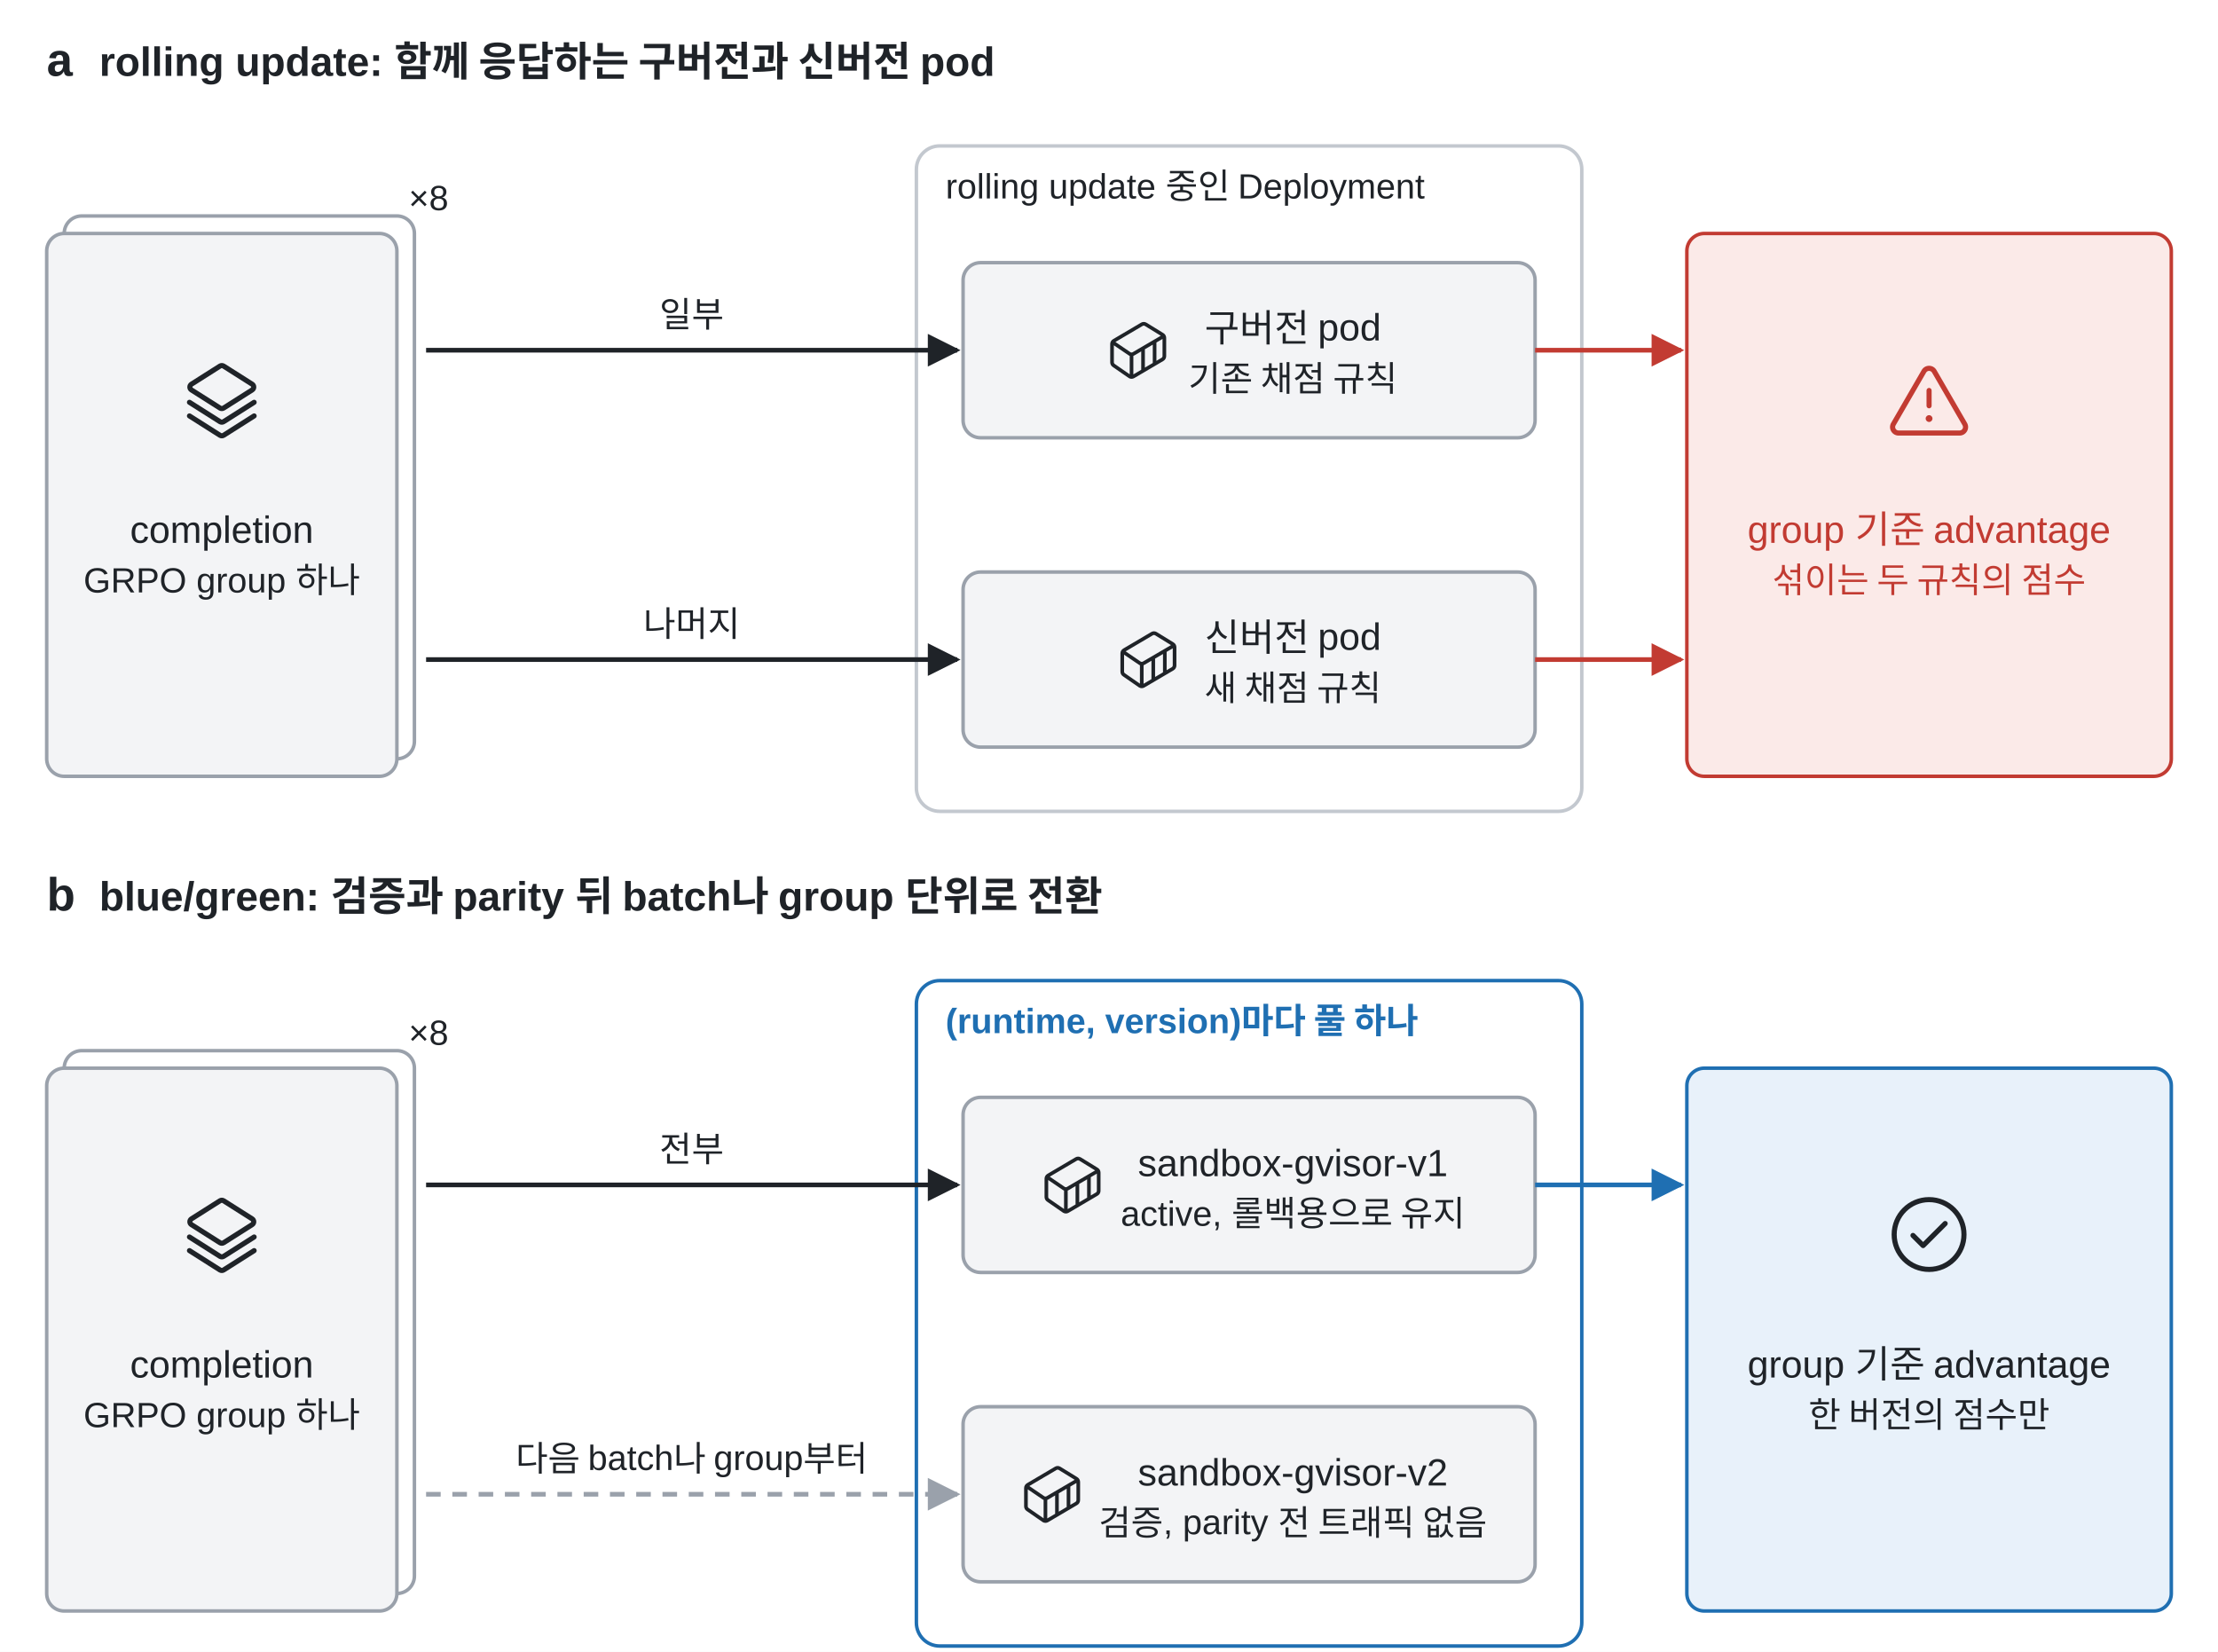
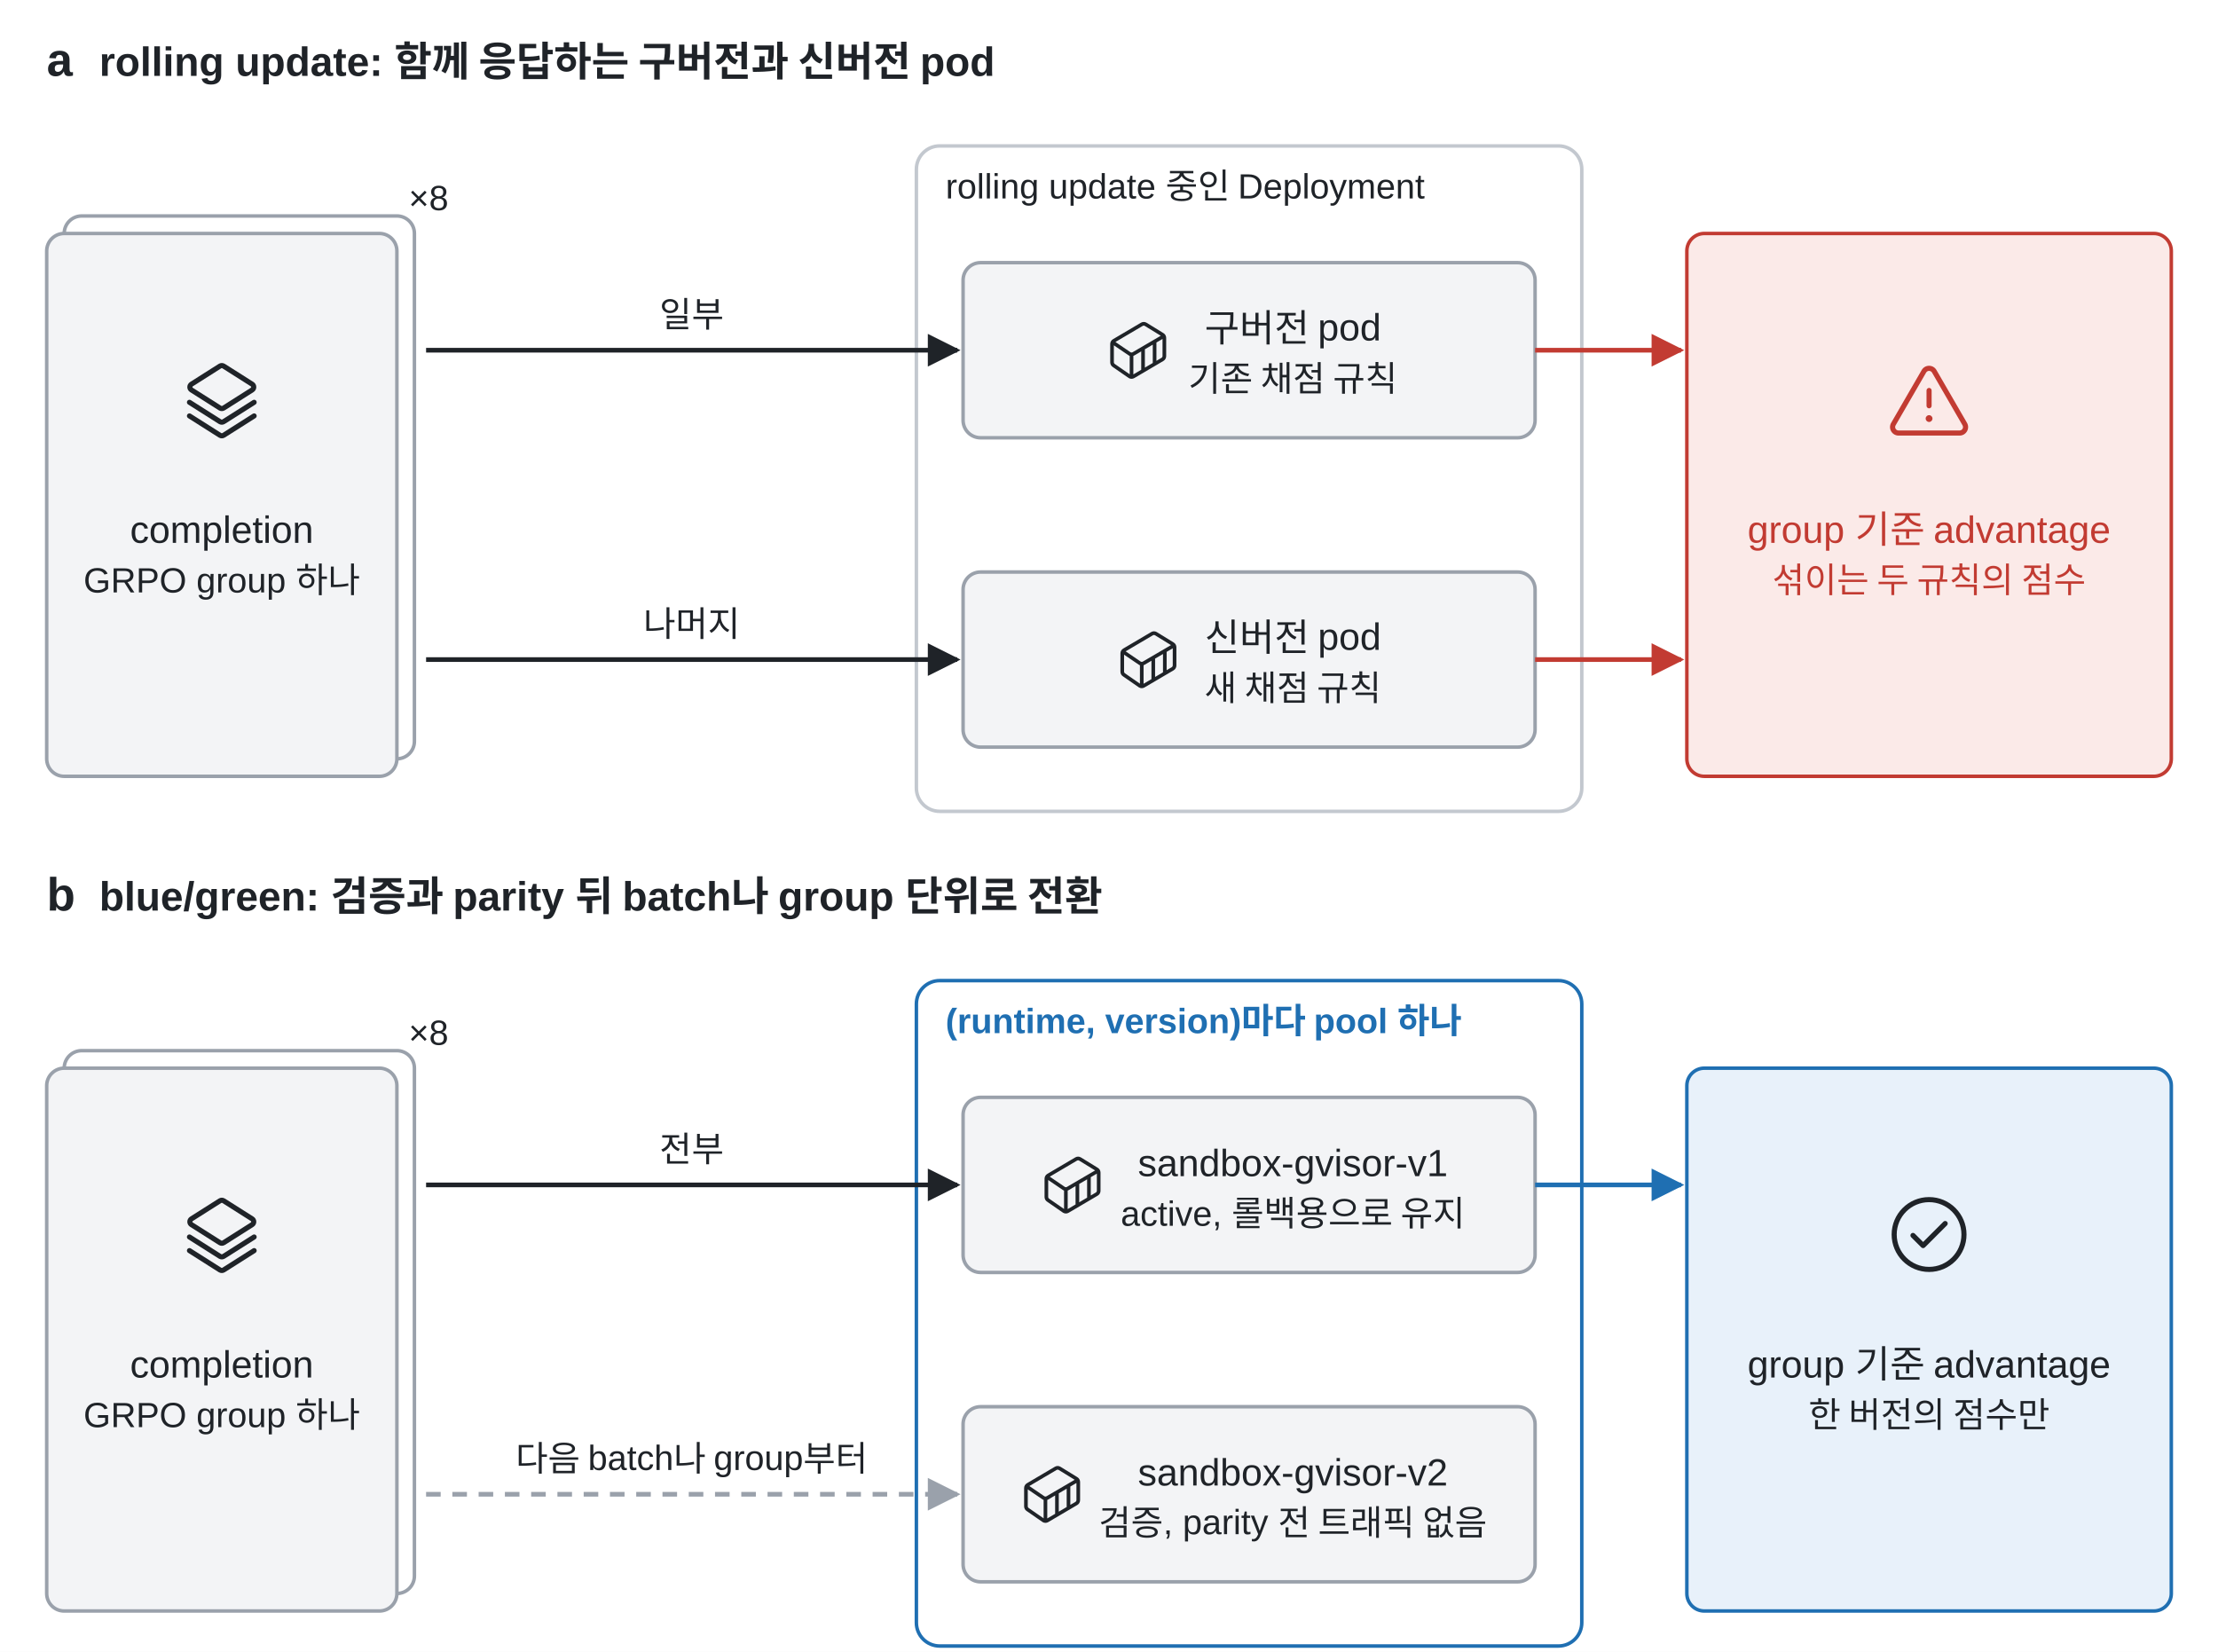
<svg xmlns="http://www.w3.org/2000/svg" width="760px" height="566px" viewBox="0 0 760 566" font-family="Pretendard, 'Apple SD Gothic Neo', 'Noto Sans KR', 'Malgun Gothic', Arial, sans-serif">
  <defs>
    <marker id="head-ink" viewBox="0 0 10 10" refX="9" refY="5" markerWidth="7" markerHeight="7" orient="auto-start-reverse">
      <path d="M0,0 L10,5 L0,10 z" fill="#1F2328" />
    </marker>
    <marker id="head-red" viewBox="0 0 10 10" refX="9" refY="5" markerWidth="7" markerHeight="7" orient="auto-start-reverse">
      <path d="M0,0 L10,5 L0,10 z" fill="#C23B32" />
    </marker>
    <marker id="head-accent" viewBox="0 0 10 10" refX="9" refY="5" markerWidth="7" markerHeight="7" orient="auto-start-reverse">
      <path d="M0,0 L10,5 L0,10 z" fill="#1F6FB2" />
    </marker>
    <marker id="head-muted" viewBox="0 0 10 10" refX="9" refY="5" markerWidth="7" markerHeight="7" orient="auto-start-reverse">
      <path d="M0,0 L10,5 L0,10 z" fill="#9AA1AB" />
    </marker>
  </defs>
  <rect width="100%" height="100%" fill="#FFFFFF" />
  <text x="16" y="26" font-size="16" font-weight="600" fill="#1F2328" text-anchor="start">a</text>
  <text x="34" y="26" font-size="14" font-weight="600" fill="#1F2328" text-anchor="start">rolling update: 함께 응답하는 구버전과 신버전 pod</text>
  <rect x="22" y="74" width="120" height="186" rx="6" fill="#FFFFFF" stroke="#9AA1AB" stroke-width="1.2" />
  <g id="n:answers-a">
    <rect x="16" y="80" width="120" height="186" rx="6" fill="#F3F4F6" stroke="#9AA1AB" stroke-width="1.2" />
  </g>
  <g transform="translate(62.0,123.0) scale(1.166667)" fill="#1F2328">
    <path d="M11.063 1.456a1.75 1.75 0 0 1 1.874 0l8.383 5.316a1.75 1.75 0 0 1 0 2.956l-8.383 5.316a1.75 1.75 0 0 1-1.874 0L2.68 9.728a1.75 1.75 0 0 1 0-2.956Zm1.071 1.267a.25.25 0 0 0-.268 0L3.483 8.039a.25.25 0 0 0 0 .422l8.383 5.316a.25.25 0 0 0 .268 0l8.383-5.316a.25.25 0 0 0 0-.422Z" />
    <path d="M1.867 12.324a.75.75 0 0 1 1.035-.232l8.964 5.685a.25.25 0 0 0 .268 0l8.964-5.685a.75.75 0 0 1 .804 1.267l-8.965 5.685a1.75 1.75 0 0 1-1.874 0l-8.965-5.685a.75.75 0 0 1-.231-1.035" />
    <path d="M1.867 16.324a.75.75 0 0 1 1.035-.232l8.964 5.685a.25.25 0 0 0 .268 0l8.964-5.685a.75.75 0 0 1 .804 1.267l-8.965 5.685a1.75 1.75 0 0 1-1.874 0l-8.965-5.685a.75.75 0 0 1-.231-1.035" />
  </g>
  <text x="76.0" y="186.0" font-size="13" fill="#1F2328" text-anchor="middle">completion</text>
  <text x="76.0" y="203.0" font-size="12" fill="#1F2328" text-anchor="middle">GRPO group 하나</text>
  <text x="140" y="72" font-size="12" fill="#1F2328" text-anchor="start">×8</text>
  <rect x="314" y="50" width="228" height="228" rx="8" fill="none" stroke="#C3C8CF" stroke-width="1.2" />
  <text x="324" y="68" font-size="12" fill="#1F2328" text-anchor="start">rolling update 중인 Deployment</text>
  <g id="n:old-a">
    <rect x="330" y="90" width="196" height="60" rx="6" fill="#F3F4F6" stroke="#9AA1AB" stroke-width="1.2" />
  </g>
  <g transform="translate(380.0,110.0) scale(0.8333333)" fill="#1F2328">
    <path d="M13.152.682a2.25 2.25 0 0 1 2.269 0l.007.004 6.957 4.276a2.28 2.28 0 0 1 1.126 1.964v7.516c0 .81-.432 1.56-1.133 1.968l-.002.001-11.964 7.037-.004.003c-.706.41-1.578.41-2.284 0l-.026-.015-6.503-4.502a2.27 2.27 0 0 1-1.096-1.943V9.438c0-.392.1-.77.284-1.1l.003-.006.014-.026c.197-.342.48-.627.82-.827h.002L13.152.681Zm.757 1.295h-.001L2.648 8.616l6.248 4.247a.78.78 0 0 0 .758-.01h.001l11.633-6.804-6.629-4.074a.75.75 0 0 0-.75.003ZM8.517 14.33a2.3 2.3 0 0 1-.393-.18l-.023-.014-6.102-4.147v7.003c0 .275.145.528.379.664l.025.014 6.114 4.232zM18 9.709l-3.25 1.9v7.548L18 17.245Zm-7.59 4.438-.002.002a2.3 2.3 0 0 1-.391.18v7.612l3.233-1.902v-7.552Zm9.09-5.316v7.532l2.124-1.25a.78.78 0 0 0 .387-.671V7.363Z" />
  </g>
  <text x="443.0" y="117.0" font-size="13" fill="#1F2328" text-anchor="middle">구버전 pod</text>
  <text x="443.0" y="134.0" font-size="12" fill="#1F2328" text-anchor="middle">기존 채점 규칙</text>
  <g id="n:new-a">
    <rect x="330" y="196" width="196" height="60" rx="6" fill="#F3F4F6" stroke="#9AA1AB" stroke-width="1.2" />
  </g>
  <g transform="translate(383.5,216.0) scale(0.8333333)" fill="#1F2328">
    <path d="M13.152.682a2.25 2.25 0 0 1 2.269 0l.007.004 6.957 4.276a2.28 2.28 0 0 1 1.126 1.964v7.516c0 .81-.432 1.56-1.133 1.968l-.002.001-11.964 7.037-.004.003c-.706.41-1.578.41-2.284 0l-.026-.015-6.503-4.502a2.27 2.27 0 0 1-1.096-1.943V9.438c0-.392.1-.77.284-1.1l.003-.006.014-.026c.197-.342.48-.627.82-.827h.002L13.152.681Zm.757 1.295h-.001L2.648 8.616l6.248 4.247a.78.78 0 0 0 .758-.01h.001l11.633-6.804-6.629-4.074a.75.75 0 0 0-.75.003ZM8.517 14.33a2.3 2.3 0 0 1-.393-.18l-.023-.014-6.102-4.147v7.003c0 .275.145.528.379.664l.025.014 6.114 4.232zM18 9.709l-3.25 1.9v7.548L18 17.245Zm-7.59 4.438-.002.002a2.3 2.3 0 0 1-.391.18v7.612l3.233-1.902v-7.552Zm9.09-5.316v7.532l2.124-1.25a.78.78 0 0 0 .387-.671V7.363Z" />
  </g>
  <text x="443.0" y="223.0" font-size="13" fill="#1F2328" text-anchor="middle">신버전 pod</text>
  <text x="443.0" y="240.0" font-size="12" fill="#1F2328" text-anchor="middle">새 채점 규칙</text>
  <path d="M146,120 L328,120" fill="none" stroke="#1F2328" stroke-width="1.6" marker-end="url(#head-ink)" />
  <text x="237.0" y="112" font-size="12" fill="#1F2328" text-anchor="middle">일부</text>
  <path d="M146,226 L328,226" fill="none" stroke="#1F2328" stroke-width="1.6" marker-end="url(#head-ink)" />
  <text x="237.0" y="218" font-size="12" fill="#1F2328" text-anchor="middle">나머지</text>
  <path d="M526,120 L576,120" fill="none" stroke="#C23B32" stroke-width="1.6" marker-end="url(#head-red)" />
  <path d="M526,226 L576,226" fill="none" stroke="#C23B32" stroke-width="1.6" marker-end="url(#head-red)" />
  <g id="n:outcome-a">
    <rect x="578" y="80" width="166" height="186" rx="6" fill="#FBEAE8" stroke="#C23B32" stroke-width="1.2" />
  </g>
  <g transform="translate(647.0,123.0) scale(1.166667)" fill="#C23B32">
    <path d="M13 17.5a1 1 0 1 1-2 0 1 1 0 0 1 2 0m-.25-8.25a.75.75 0 0 0-1.5 0v4.5a.75.75 0 0 0 1.5 0z" />
    <path d="M9.836 3.244c.963-1.665 3.365-1.665 4.328 0l8.967 15.504c.963 1.667-.24 3.752-2.165 3.752H3.034c-1.926 0-3.128-2.085-2.165-3.752Zm3.03.751a1.002 1.002 0 0 0-1.732 0L2.168 19.499A1.002 1.002 0 0 0 3.034 21h17.932a1.002 1.002 0 0 0 .866-1.5L12.866 3.994Z" />
  </g>
  <text x="661.0" y="186.0" font-size="13" fill="#C23B32" text-anchor="middle">group 기준 advantage</text>
  <text x="661.0" y="203.0" font-size="12" fill="#C23B32" text-anchor="middle">섞이는 두 규칙의 점수</text>
  <text x="16" y="312" font-size="16" font-weight="600" fill="#1F2328" text-anchor="start">b</text>
  <text x="34" y="312" font-size="14" font-weight="600" fill="#1F2328" text-anchor="start">blue/green: 검증과 parity 뒤 batch나 group 단위로 전환</text>
  <rect x="22" y="360" width="120" height="186" rx="6" fill="#FFFFFF" stroke="#9AA1AB" stroke-width="1.2" />
  <g id="n:answers-b">
    <rect x="16" y="366" width="120" height="186" rx="6" fill="#F3F4F6" stroke="#9AA1AB" stroke-width="1.2" />
  </g>
  <g transform="translate(62.0,409.0) scale(1.166667)" fill="#1F2328">
    <path d="M11.063 1.456a1.75 1.75 0 0 1 1.874 0l8.383 5.316a1.75 1.75 0 0 1 0 2.956l-8.383 5.316a1.75 1.75 0 0 1-1.874 0L2.68 9.728a1.75 1.75 0 0 1 0-2.956Zm1.071 1.267a.25.25 0 0 0-.268 0L3.483 8.039a.25.25 0 0 0 0 .422l8.383 5.316a.25.25 0 0 0 .268 0l8.383-5.316a.25.25 0 0 0 0-.422Z" />
    <path d="M1.867 12.324a.75.75 0 0 1 1.035-.232l8.964 5.685a.25.25 0 0 0 .268 0l8.964-5.685a.75.75 0 0 1 .804 1.267l-8.965 5.685a1.75 1.75 0 0 1-1.874 0l-8.965-5.685a.75.75 0 0 1-.231-1.035" />
    <path d="M1.867 16.324a.75.75 0 0 1 1.035-.232l8.964 5.685a.25.25 0 0 0 .268 0l8.964-5.685a.75.75 0 0 1 .804 1.267l-8.965 5.685a1.75 1.75 0 0 1-1.874 0l-8.965-5.685a.75.75 0 0 1-.231-1.035" />
  </g>
  <text x="76.0" y="472.0" font-size="13" fill="#1F2328" text-anchor="middle">completion</text>
  <text x="76.0" y="489.0" font-size="12" fill="#1F2328" text-anchor="middle">GRPO group 하나</text>
  <text x="140" y="358" font-size="12" fill="#1F2328" text-anchor="start">×8</text>
  <rect x="314" y="336" width="228" height="228" rx="8" fill="none" stroke="#1F6FB2" stroke-width="1.2" />
-   <text x="324" y="354" font-size="12" font-weight="600" fill="#1F6FB2" text-anchor="start">(runtime, version)마다 풀 하나</text>
+   <text x="324" y="354" font-size="12" font-weight="600" fill="#1F6FB2" text-anchor="start">(runtime, version)마다 pool 하나</text>
  <g id="n:v1-b">
    <rect x="330" y="376" width="196" height="60" rx="6" fill="#F3F4F6" stroke="#9AA1AB" stroke-width="1.2" />
  </g>
  <g transform="translate(357.5,396.0) scale(0.8333333)" fill="#1F2328">
    <path d="M13.152.682a2.25 2.25 0 0 1 2.269 0l.007.004 6.957 4.276a2.28 2.28 0 0 1 1.126 1.964v7.516c0 .81-.432 1.56-1.133 1.968l-.002.001-11.964 7.037-.004.003c-.706.41-1.578.41-2.284 0l-.026-.015-6.503-4.502a2.27 2.27 0 0 1-1.096-1.943V9.438c0-.392.1-.77.284-1.1l.003-.006.014-.026c.197-.342.48-.627.82-.827h.002L13.152.681Zm.757 1.295h-.001L2.648 8.616l6.248 4.247a.78.78 0 0 0 .758-.01h.001l11.633-6.804-6.629-4.074a.75.75 0 0 0-.75.003ZM8.517 14.33a2.3 2.3 0 0 1-.393-.18l-.023-.014-6.102-4.147v7.003c0 .275.145.528.379.664l.025.014 6.114 4.232zM18 9.709l-3.25 1.9v7.548L18 17.245Zm-7.59 4.438-.002.002a2.3 2.3 0 0 1-.391.18v7.612l3.233-1.902v-7.552Zm9.09-5.316v7.532l2.124-1.25a.78.78 0 0 0 .387-.671V7.363Z" />
  </g>
  <text x="443.0" y="403.0" font-size="13" fill="#1F2328" text-anchor="middle">sandbox-gvisor-v1</text>
  <text x="443.0" y="420.0" font-size="12" fill="#1F2328" text-anchor="middle">active, 롤백용으로 유지</text>
  <g id="n:v2-b">
    <rect x="330" y="482" width="196" height="60" rx="6" fill="#F3F4F6" stroke="#9AA1AB" stroke-width="1.2" />
  </g>
  <g transform="translate(350.5,502.0) scale(0.8333333)" fill="#1F2328">
    <path d="M13.152.682a2.25 2.25 0 0 1 2.269 0l.007.004 6.957 4.276a2.28 2.28 0 0 1 1.126 1.964v7.516c0 .81-.432 1.56-1.133 1.968l-.002.001-11.964 7.037-.004.003c-.706.41-1.578.41-2.284 0l-.026-.015-6.503-4.502a2.27 2.27 0 0 1-1.096-1.943V9.438c0-.392.1-.77.284-1.1l.003-.006.014-.026c.197-.342.48-.627.82-.827h.002L13.152.681Zm.757 1.295h-.001L2.648 8.616l6.248 4.247a.78.78 0 0 0 .758-.01h.001l11.633-6.804-6.629-4.074a.75.75 0 0 0-.75.003ZM8.517 14.33a2.3 2.3 0 0 1-.393-.18l-.023-.014-6.102-4.147v7.003c0 .275.145.528.379.664l.025.014 6.114 4.232zM18 9.709l-3.25 1.9v7.548L18 17.245Zm-7.59 4.438-.002.002a2.3 2.3 0 0 1-.391.18v7.612l3.233-1.902v-7.552Zm9.09-5.316v7.532l2.124-1.25a.78.78 0 0 0 .387-.671V7.363Z" />
  </g>
  <text x="443.0" y="509.0" font-size="13" fill="#1F2328" text-anchor="middle">sandbox-gvisor-v2</text>
  <text x="443.0" y="526.0" font-size="12" fill="#1F2328" text-anchor="middle">검증, parity 전 트래픽 없음</text>
  <path d="M146,406 L328,406" fill="none" stroke="#1F2328" stroke-width="1.6" marker-end="url(#head-ink)" />
  <text x="237.0" y="398" font-size="12" fill="#1F2328" text-anchor="middle">전부</text>
  <path d="M146,512 L328,512" fill="none" stroke="#9AA1AB" stroke-width="1.6" stroke-dasharray="5 4" marker-end="url(#head-muted)" />
  <text x="237.0" y="504" font-size="12" fill="#1F2328" text-anchor="middle">다음 batch나 group부터</text>
  <path d="M526,406 L576,406" fill="none" stroke="#1F6FB2" stroke-width="1.6" marker-end="url(#head-accent)" />
  <g id="n:outcome-b">
    <rect x="578" y="366" width="166" height="186" rx="6" fill="#E8F1FA" stroke="#1F6FB2" stroke-width="1.2" />
  </g>
  <g transform="translate(647.0,409.0) scale(1.166667)" fill="#1F2328">
    <path d="M17.28 9.28a.75.75 0 0 0-1.06-1.06l-5.97 5.97-2.47-2.47a.75.75 0 0 0-1.06 1.06l3 3a.75.75 0 0 0 1.06 0z" />
    <path d="M12 1c6.075 0 11 4.925 11 11s-4.925 11-11 11S1 18.075 1 12 5.925 1 12 1M2.5 12a9.5 9.5 0 0 0 9.5 9.5 9.5 9.5 0 0 0 9.5-9.5A9.5 9.5 0 0 0 12 2.5 9.5 9.5 0 0 0 2.5 12" />
  </g>
  <text x="661.0" y="472.0" font-size="13" fill="#1F2328" text-anchor="middle">group 기준 advantage</text>
  <text x="661.0" y="489.0" font-size="12" fill="#1F2328" text-anchor="middle">한 버전의 점수만</text>
</svg>
